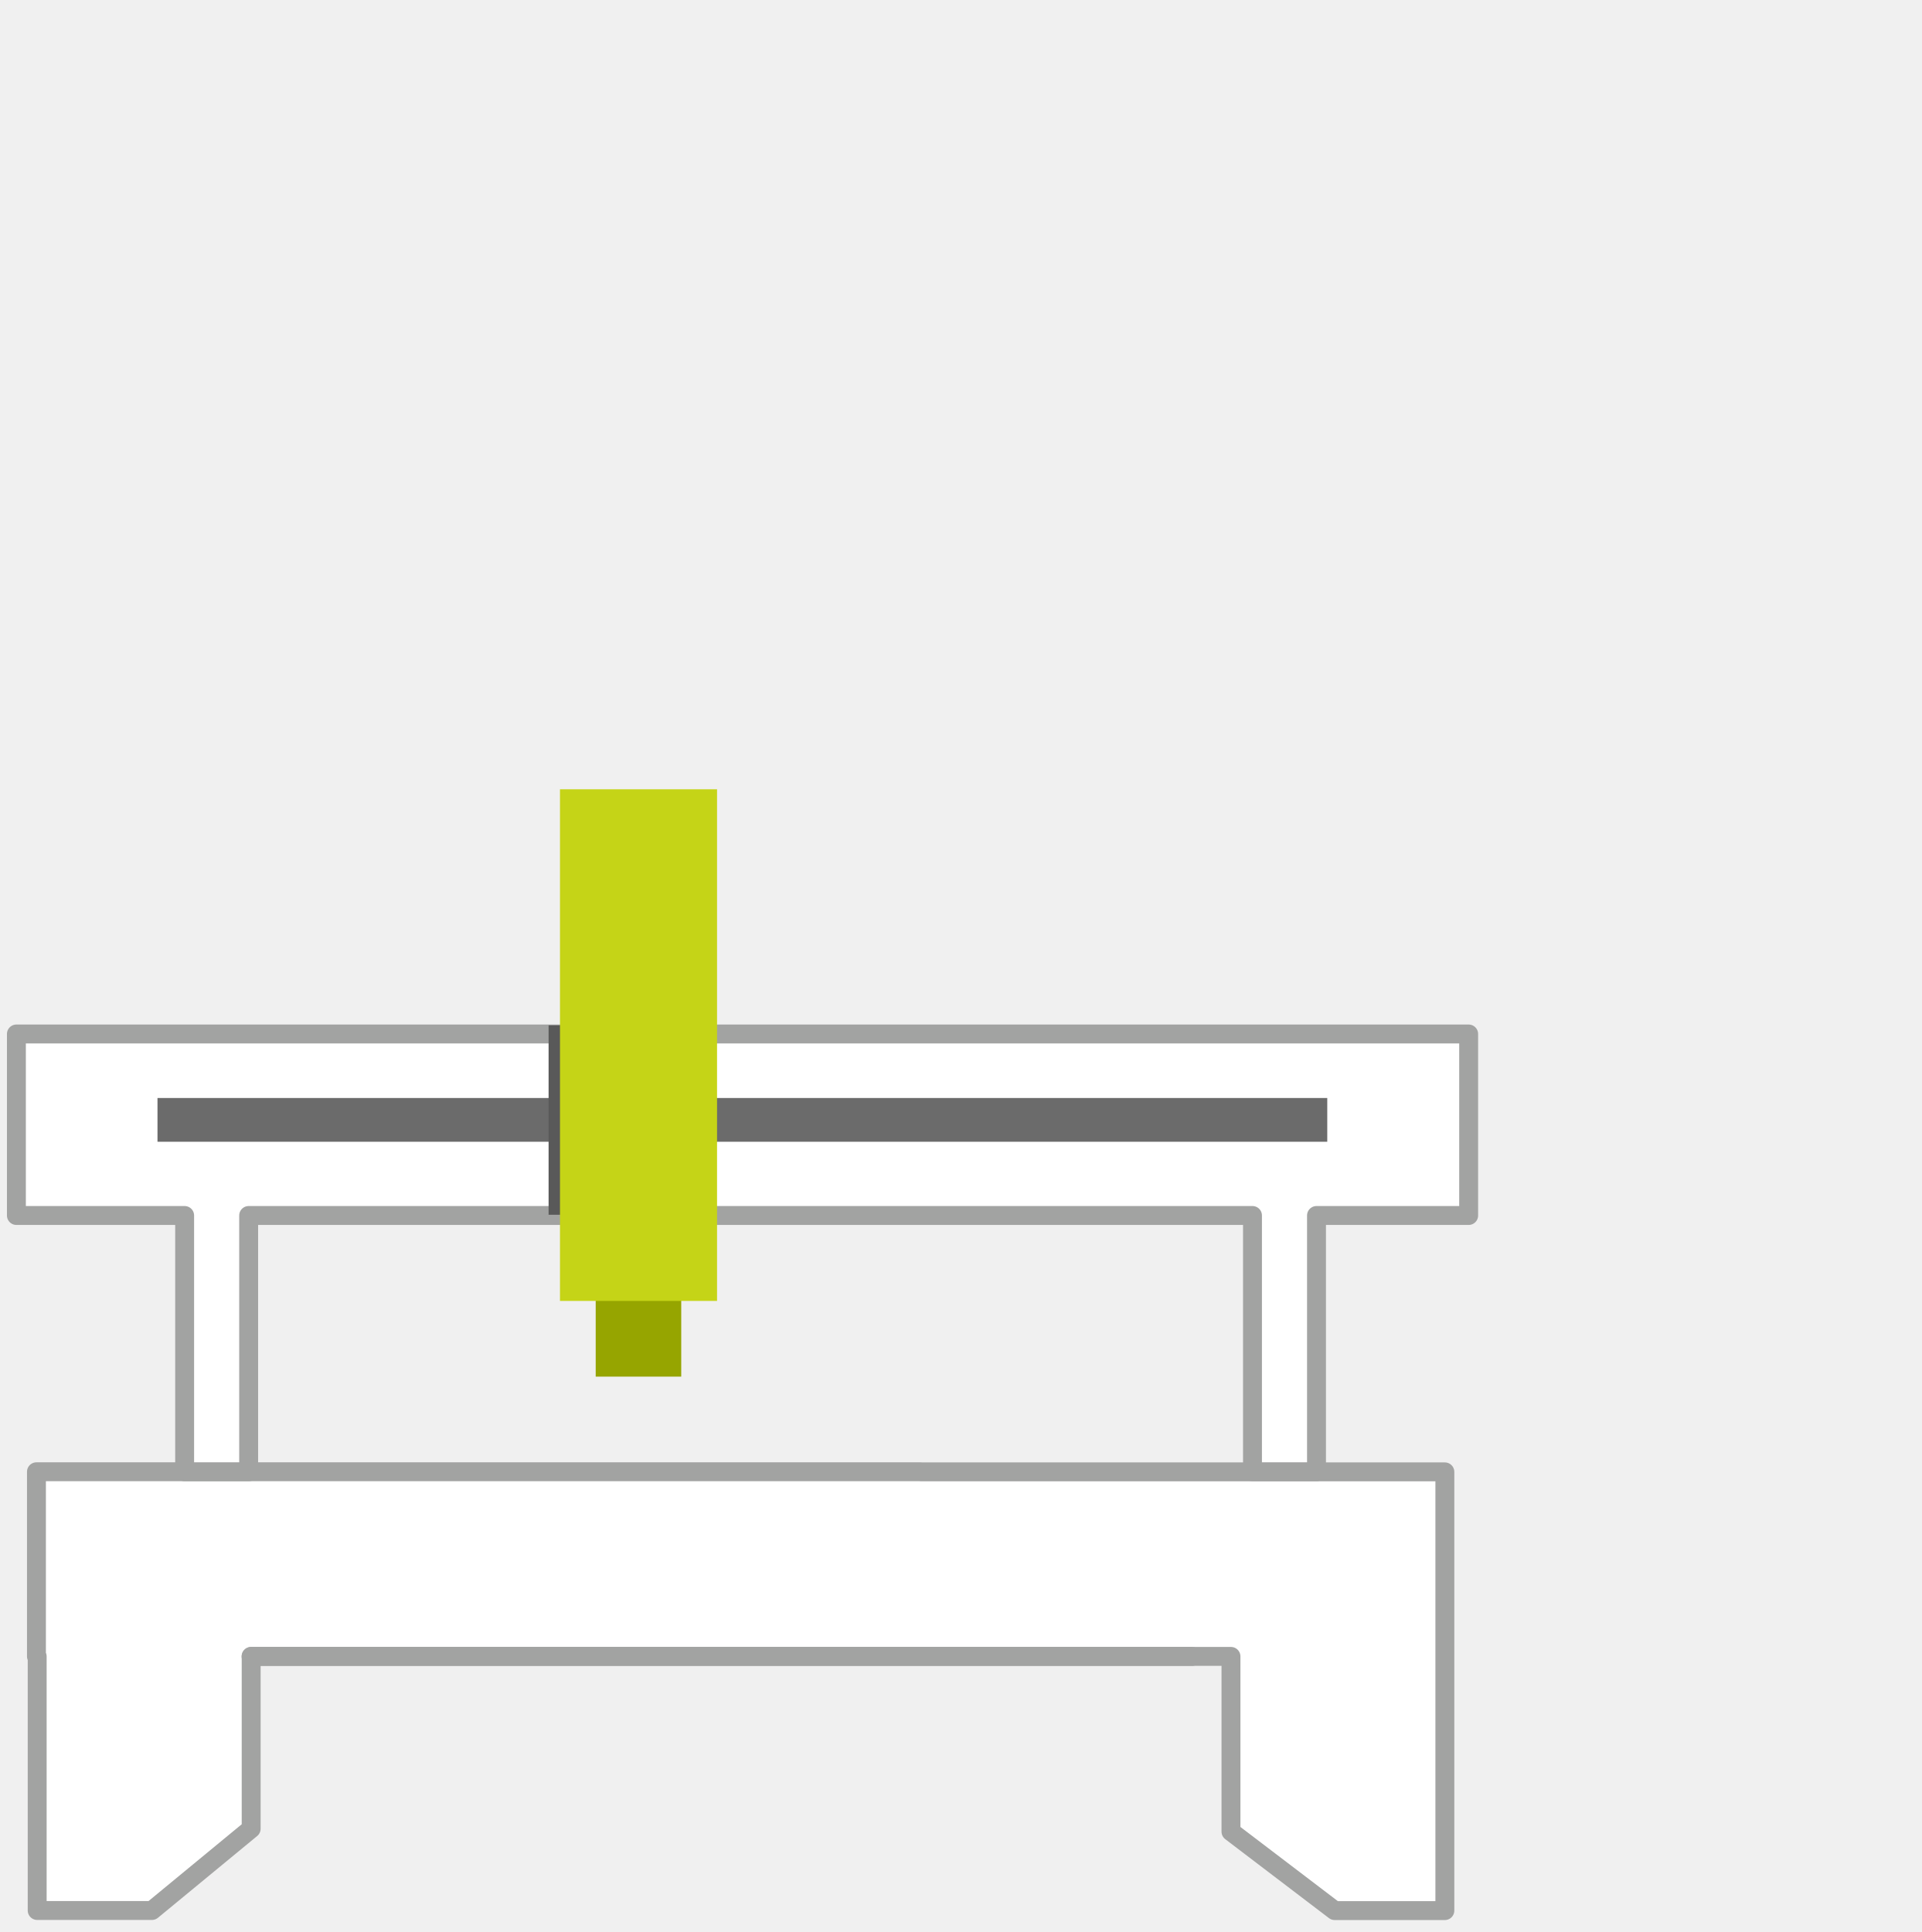
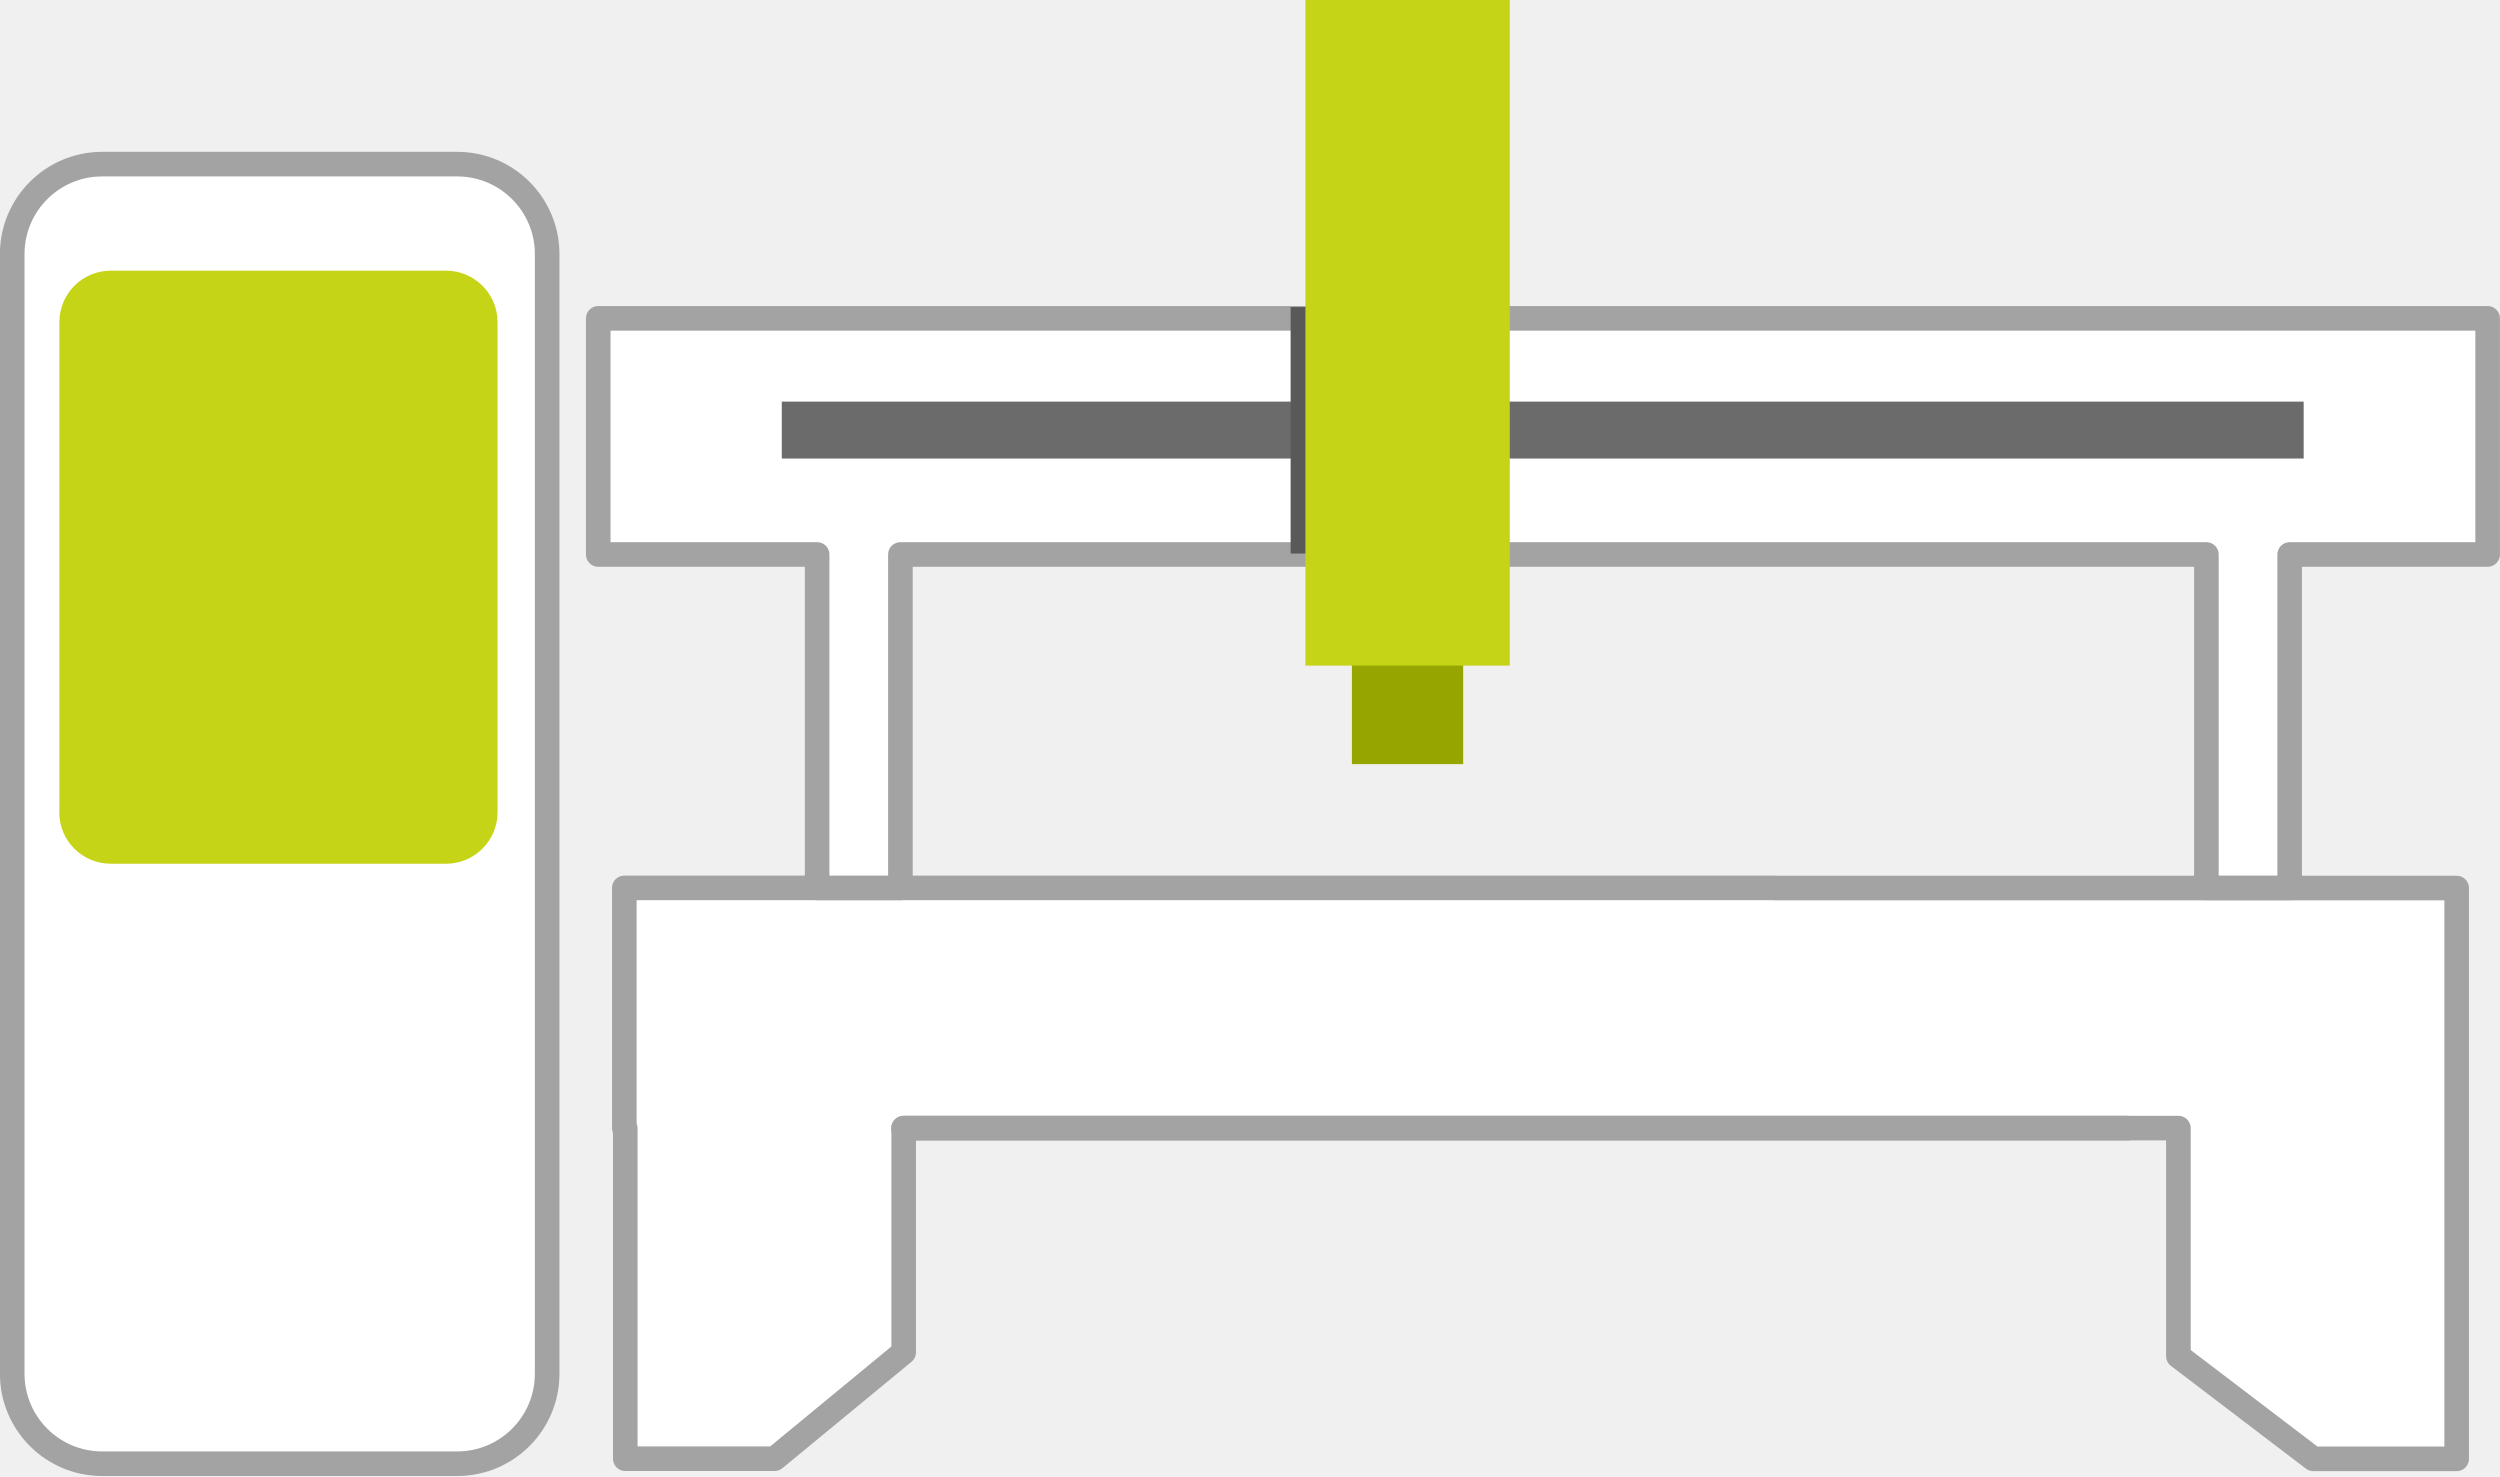
- <svg xmlns="http://www.w3.org/2000/svg" id="Layer_1" version="1.1" viewBox="0 0 184 185">
+ <svg xmlns="http://www.w3.org/2000/svg" id="Layer_1" version="1.1" viewBox="0 0 184 108.64">
  <defs>
    <style>
      .st0 {
        fill: #96a500;
      }

      .st1 {
        fill: #595959;
      }

      .st2 {
        fill: #c5d417;
      }

      .st3 {
        fill: none;
      }

      .st3, .st4 {
-         stroke: #a2a3a2;
        stroke-linecap: round;
        stroke-linejoin: round;
+       }
+ 
+       .st3, .st4, .st5 {
+         stroke: #a2a3a2;
        stroke-width: 1.81px;
      }

-       .st4 {
+       .st4, .st5 {
        fill: #fff;
      }

+       .st6 {
+         fill: #6b6b6b;
+       }
+ 
      .st5 {
-         fill: #6b6b6b;
+         stroke-miterlimit: 10;
      }
    </style>
  </defs>
-   <path class="st0" d="M57.04,105.15v26.67h8.19v-26.67h-8.19Z" />
-   <path class="st4" d="M88.18,140.93H3.49v17.68h.07v24.33h10.99l9.5-7.83v-16.5h93.82v16.78l9.93,7.56h10.55v-42.01h-50.18.01Z" />
-   <path class="st3" d="M93.66,158.61h20.49H24.04" />
-   <path class="st4" d="M140.63,99.01H1.57v17.38h16.11v24.54h6.13v-24.54h96.12v24.54h6.13v-24.54h14.57v-17.38Z" />
-   <path class="st5" d="M127.09,105.14H15.08v4.19h112.01v-4.19Z" />
-   <path class="st1" d="M54.03,98.18h-1.5v18.14h1.5v-18.14Z" />
-   <path class="st2" d="M53.62,75.58v48.99h15.04v-48.99s-15.04,0-15.04,0Z" />
+   <path class="st0" d="M99.5,29.57v26.67h8.19v-26.67s-8.19,0-8.19,0Z" />
+   <path class="st4" d="M130.64,65.35H45.95v17.68h.07v24.33h10.99l9.5-7.83v-16.5h93.82v16.78l9.93,7.56h10.55v-42.01h-50.18.01Z" />
+   <path class="st3" d="M136.12,83.03h20.49-90.11" />
+   <path class="st4" d="M183.09,23.43H44.03v17.38h16.11v24.54h6.13v-24.54h96.12v24.54h6.13v-24.54h14.57s0-17.38,0-17.38Z" />
+   <path class="st6" d="M169.55,29.56H57.54v4.19h112.01s0-4.19,0-4.19Z" />
+   <path class="st1" d="M96.49,22.6h-1.5v18.14h1.5v-18.14Z" />
+   <path class="st2" d="M96.08,0v48.99h15.04V0s-15.04,0-15.04,0Z" />
+   <path id="Vector_5" class="st5" d="M33.66,12.08H7.52c-3.65,0-6.62,2.96-6.62,6.62v82.41c0,3.65,2.96,6.62,6.62,6.62h26.13c3.65,0,6.62-2.96,6.62-6.62V18.7c0-3.65-2.96-6.62-6.62-6.62Z" />
+   <path id="Vector_11" class="st2" d="M4.37,59.78V23.71c0-2.1,1.7-3.79,3.79-3.79h24.67c2.09,0,3.79,1.7,3.79,3.79v36.07c0,2.1-1.7,3.79-3.79,3.79H8.15c-2.1,0-3.79-1.7-3.79-3.79Z" />
</svg>
